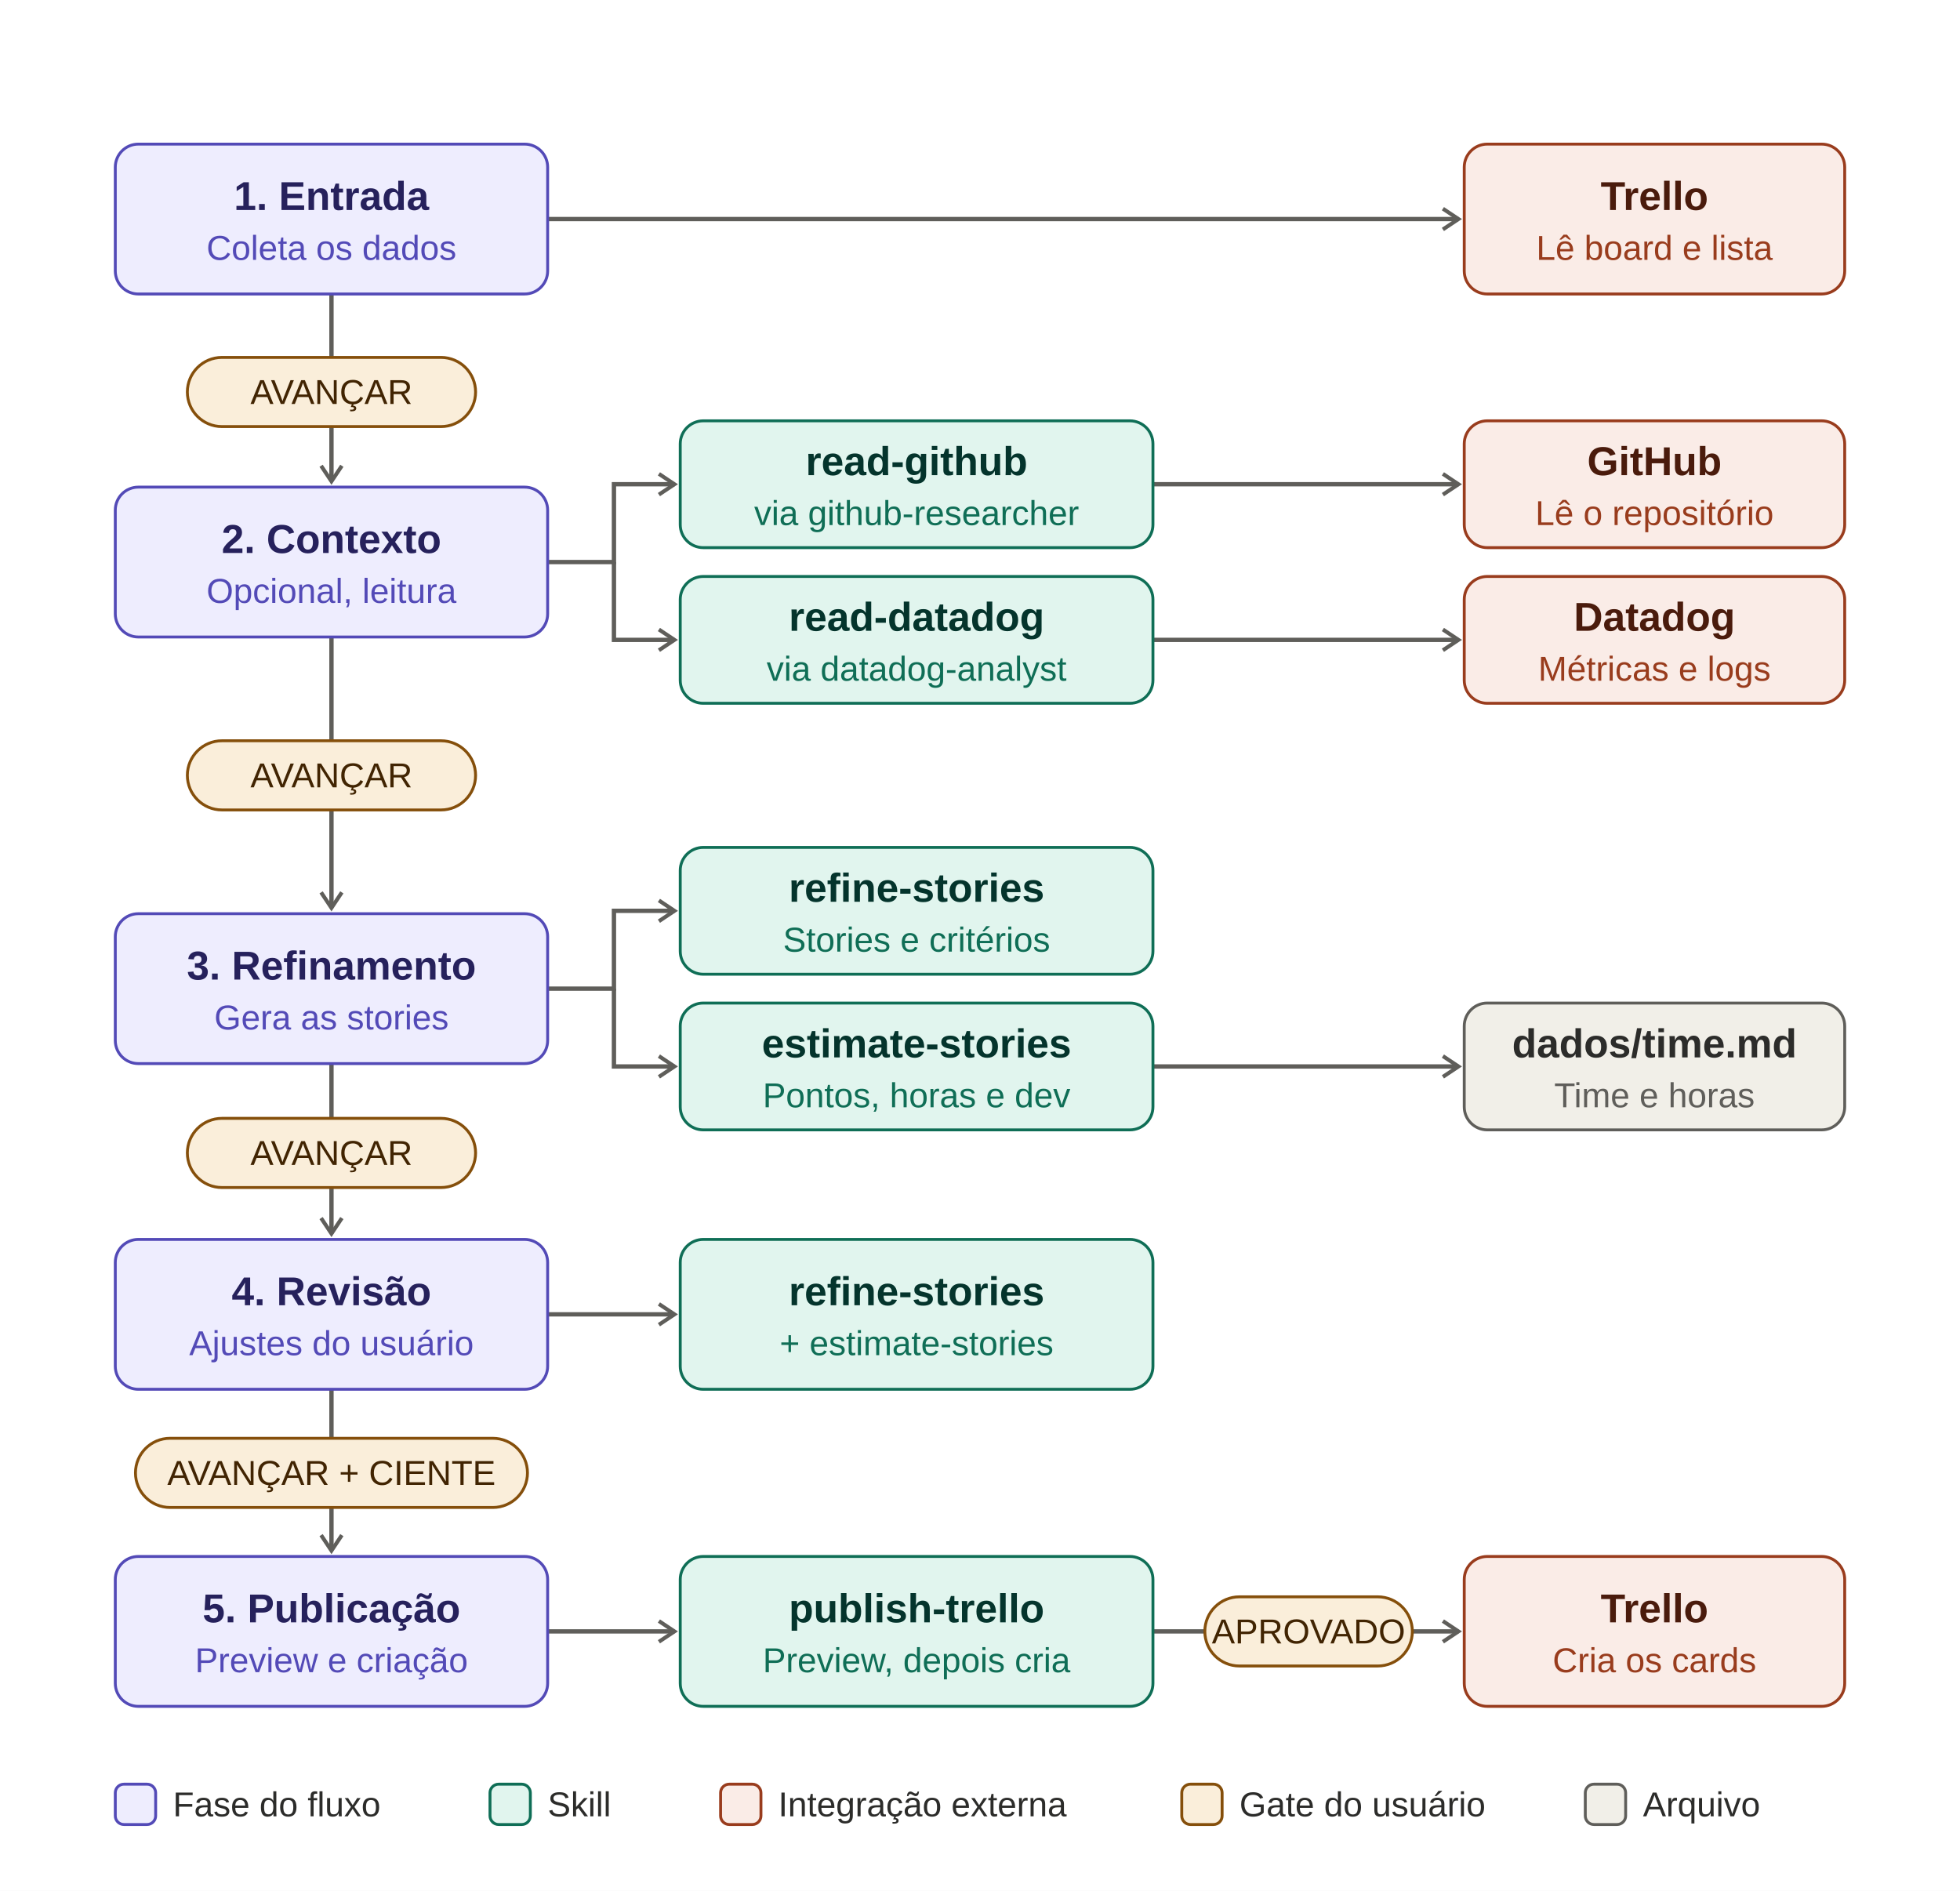
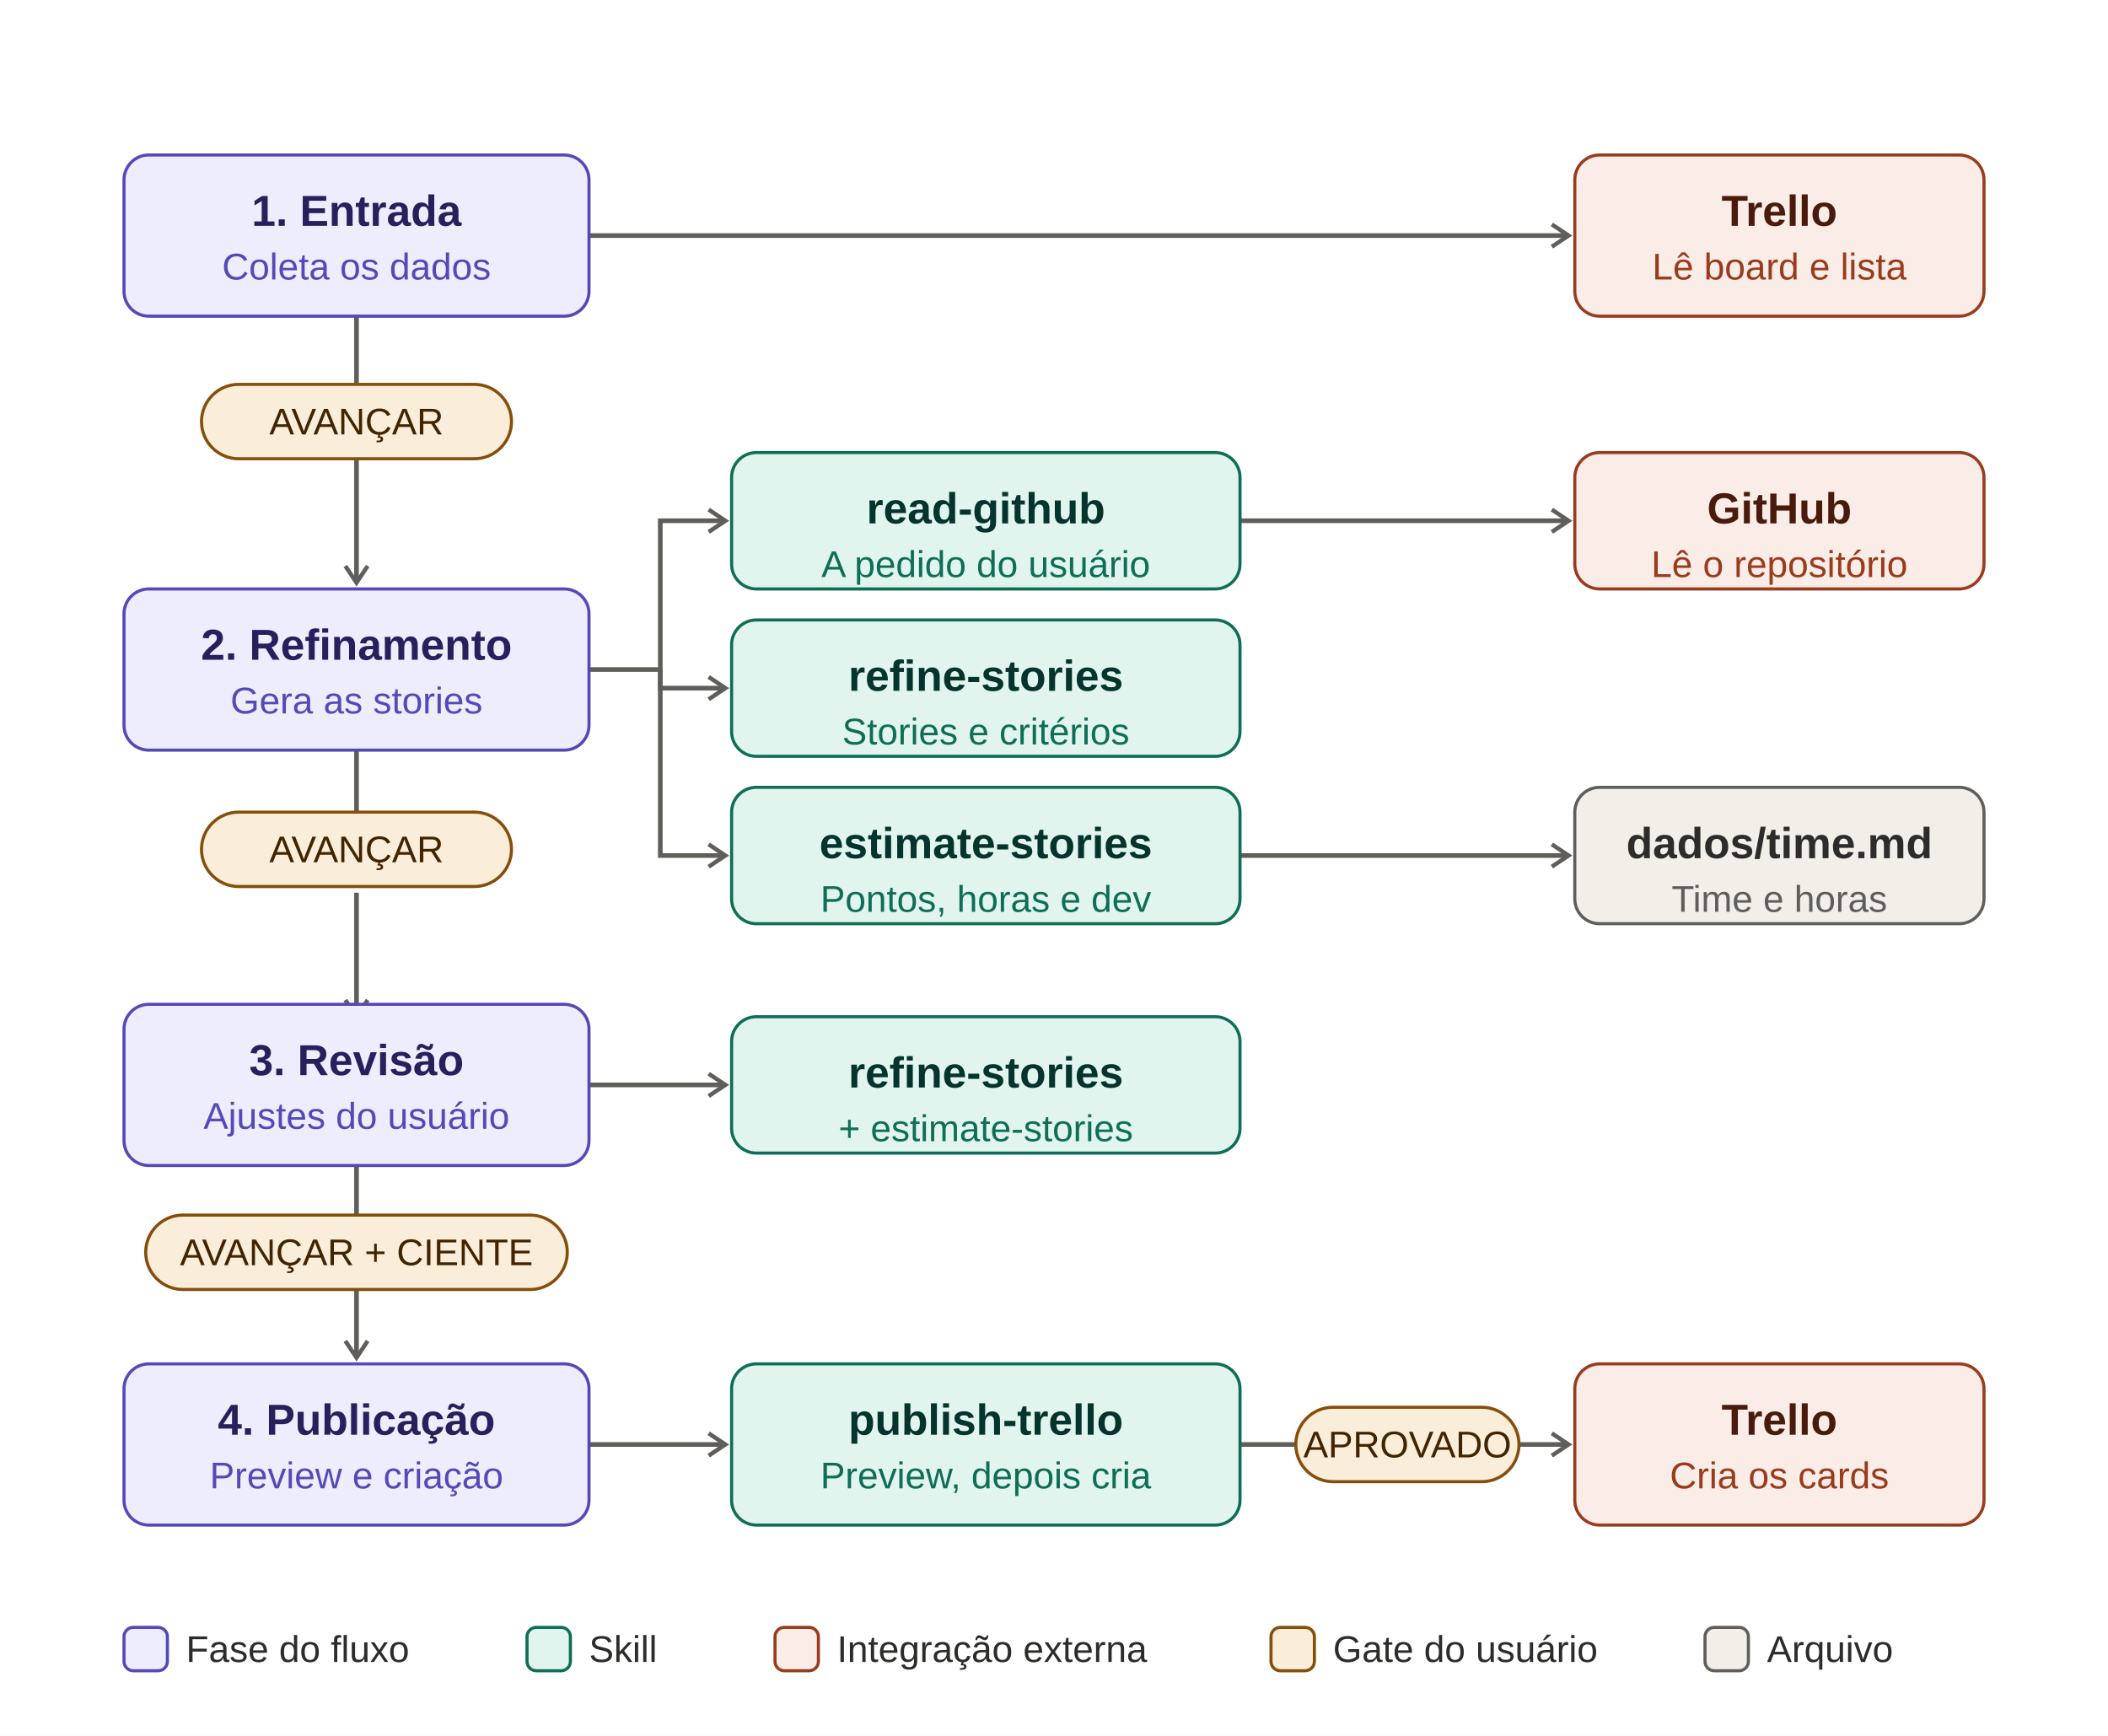
- <svg xmlns="http://www.w3.org/2000/svg" width="680" height="656" viewBox="0 0 680 656" font-family="Arial, sans-serif">
-   <rect width="680" height="656" fill="#ffffff" />
+ <svg xmlns="http://www.w3.org/2000/svg" width="680" height="560" viewBox="0 0 680 560" font-family="Arial, sans-serif">
+   <rect width="680" height="560" fill="#ffffff" />
  <defs>
    <marker id="a" viewBox="0 0 10 10" refX="8" refY="5" markerWidth="6" markerHeight="6" orient="auto">
      <path d="M2 1L8 5L2 9" fill="none" stroke="#5F5E5A" stroke-width="1.5" />
    </marker>
  </defs>
  <line x1="115" y1="102" x2="115" y2="124" stroke="#5F5E5A" stroke-width="1.5" />
-   <line x1="115" y1="148" x2="115" y2="167" stroke="#5F5E5A" stroke-width="1.5" marker-end="url(#a)" />
-   <line x1="115" y1="221" x2="115" y2="257" stroke="#5F5E5A" stroke-width="1.5" />
-   <line x1="115" y1="281" x2="115" y2="315" stroke="#5F5E5A" stroke-width="1.5" marker-end="url(#a)" />
-   <line x1="115" y1="369" x2="115" y2="388" stroke="#5F5E5A" stroke-width="1.5" />
-   <line x1="115" y1="412" x2="115" y2="428" stroke="#5F5E5A" stroke-width="1.5" marker-end="url(#a)" />
-   <line x1="115" y1="482" x2="115" y2="499" stroke="#5F5E5A" stroke-width="1.5" />
-   <line x1="115" y1="523" x2="115" y2="538" stroke="#5F5E5A" stroke-width="1.5" marker-end="url(#a)" />
+   <line x1="115" y1="148" x2="115" y2="188" stroke="#5F5E5A" stroke-width="1.5" marker-end="url(#a)" />
+   <line x1="115" y1="242" x2="115" y2="264" stroke="#5F5E5A" stroke-width="1.5" />
+   <line x1="115" y1="288" x2="115" y2="328" stroke="#5F5E5A" stroke-width="1.5" marker-end="url(#a)" />
+   <line x1="115" y1="376" x2="115" y2="392" stroke="#5F5E5A" stroke-width="1.5" />
+   <line x1="115" y1="416" x2="115" y2="438" stroke="#5F5E5A" stroke-width="1.5" marker-end="url(#a)" />
  <line x1="190" y1="76" x2="506" y2="76" stroke="#5F5E5A" stroke-width="1.5" marker-end="url(#a)" />
-   <path d="M190 195 L213 195 L213 168 L234 168" fill="none" stroke="#5F5E5A" stroke-width="1.5" marker-end="url(#a)" />
-   <path d="M213 195 L213 222 L234 222" fill="none" stroke="#5F5E5A" stroke-width="1.5" marker-end="url(#a)" />
+   <path d="M190 216 L213 216 L213 168 L234 168" fill="none" stroke="#5F5E5A" stroke-width="1.5" marker-end="url(#a)" />
+   <path d="M213 216 L213 222 L234 222" fill="none" stroke="#5F5E5A" stroke-width="1.5" marker-end="url(#a)" />
+   <path d="M213 216 L213 276 L234 276" fill="none" stroke="#5F5E5A" stroke-width="1.5" marker-end="url(#a)" />
  <line x1="400" y1="168" x2="506" y2="168" stroke="#5F5E5A" stroke-width="1.5" marker-end="url(#a)" />
-   <line x1="400" y1="222" x2="506" y2="222" stroke="#5F5E5A" stroke-width="1.5" marker-end="url(#a)" />
-   <path d="M190 343 L213 343 L213 316 L234 316" fill="none" stroke="#5F5E5A" stroke-width="1.5" marker-end="url(#a)" />
-   <path d="M213 343 L213 370 L234 370" fill="none" stroke="#5F5E5A" stroke-width="1.5" marker-end="url(#a)" />
-   <line x1="400" y1="370" x2="506" y2="370" stroke="#5F5E5A" stroke-width="1.5" marker-end="url(#a)" />
-   <line x1="190" y1="456" x2="234" y2="456" stroke="#5F5E5A" stroke-width="1.5" marker-end="url(#a)" />
-   <line x1="190" y1="566" x2="234" y2="566" stroke="#5F5E5A" stroke-width="1.5" marker-end="url(#a)" />
-   <line x1="400" y1="566" x2="418" y2="566" stroke="#5F5E5A" stroke-width="1.5" />
-   <line x1="490" y1="566" x2="506" y2="566" stroke="#5F5E5A" stroke-width="1.5" marker-end="url(#a)" />
+   <line x1="400" y1="276" x2="506" y2="276" stroke="#5F5E5A" stroke-width="1.5" marker-end="url(#a)" />
+   <line x1="190" y1="350" x2="234" y2="350" stroke="#5F5E5A" stroke-width="1.5" marker-end="url(#a)" />
+   <line x1="190" y1="466" x2="234" y2="466" stroke="#5F5E5A" stroke-width="1.5" marker-end="url(#a)" />
+   <line x1="400" y1="466" x2="418" y2="466" stroke="#5F5E5A" stroke-width="1.5" />
+   <line x1="490" y1="466" x2="506" y2="466" stroke="#5F5E5A" stroke-width="1.5" marker-end="url(#a)" />
  <rect x="40" y="50" width="150" height="52" rx="8" fill="#EEEDFE" stroke="#534AB7" stroke-width="1" />
-   <text x="115.0" y="68.0" text-anchor="middle" dominant-baseline="central" font-size="14" font-weight="bold" fill="#26215C">1. Entrada</text>
-   <text x="115.0" y="86.0" text-anchor="middle" dominant-baseline="central" font-size="12" fill="#534AB7">Coleta os dados</text>
-   <rect x="40" y="169" width="150" height="52" rx="8" fill="#EEEDFE" stroke="#534AB7" stroke-width="1" />
-   <text x="115.0" y="187.0" text-anchor="middle" dominant-baseline="central" font-size="14" font-weight="bold" fill="#26215C">2. Contexto</text>
-   <text x="115.0" y="205.0" text-anchor="middle" dominant-baseline="central" font-size="12" fill="#534AB7">Opcional, leitura</text>
-   <rect x="40" y="317" width="150" height="52" rx="8" fill="#EEEDFE" stroke="#534AB7" stroke-width="1" />
-   <text x="115.0" y="335.0" text-anchor="middle" dominant-baseline="central" font-size="14" font-weight="bold" fill="#26215C">3. Refinamento</text>
-   <text x="115.0" y="353.0" text-anchor="middle" dominant-baseline="central" font-size="12" fill="#534AB7">Gera as stories</text>
-   <rect x="40" y="430" width="150" height="52" rx="8" fill="#EEEDFE" stroke="#534AB7" stroke-width="1" />
-   <text x="115.0" y="448.0" text-anchor="middle" dominant-baseline="central" font-size="14" font-weight="bold" fill="#26215C">4. Revisão</text>
-   <text x="115.0" y="466.0" text-anchor="middle" dominant-baseline="central" font-size="12" fill="#534AB7">Ajustes do usuário</text>
-   <rect x="40" y="540" width="150" height="52" rx="8" fill="#EEEDFE" stroke="#534AB7" stroke-width="1" />
-   <text x="115.0" y="558.0" text-anchor="middle" dominant-baseline="central" font-size="14" font-weight="bold" fill="#26215C">5. Publicação</text>
-   <text x="115.0" y="576.0" text-anchor="middle" dominant-baseline="central" font-size="12" fill="#534AB7">Preview e criação</text>
+   <text x="115.0" y="68" text-anchor="middle" dominant-baseline="central" font-size="14" font-weight="bold" fill="#26215C">1. Entrada</text>
+   <text x="115.0" y="86" text-anchor="middle" dominant-baseline="central" font-size="12" fill="#534AB7">Coleta os dados</text>
+   <rect x="40" y="190" width="150" height="52" rx="8" fill="#EEEDFE" stroke="#534AB7" stroke-width="1" />
+   <text x="115.0" y="208" text-anchor="middle" dominant-baseline="central" font-size="14" font-weight="bold" fill="#26215C">2. Refinamento</text>
+   <text x="115.0" y="226" text-anchor="middle" dominant-baseline="central" font-size="12" fill="#534AB7">Gera as stories</text>
+   <rect x="40" y="324" width="150" height="52" rx="8" fill="#EEEDFE" stroke="#534AB7" stroke-width="1" />
+   <text x="115.0" y="342" text-anchor="middle" dominant-baseline="central" font-size="14" font-weight="bold" fill="#26215C">3. Revisão</text>
+   <text x="115.0" y="360" text-anchor="middle" dominant-baseline="central" font-size="12" fill="#534AB7">Ajustes do usuário</text>
+   <rect x="40" y="440" width="150" height="52" rx="8" fill="#EEEDFE" stroke="#534AB7" stroke-width="1" />
+   <text x="115.0" y="458" text-anchor="middle" dominant-baseline="central" font-size="14" font-weight="bold" fill="#26215C">4. Publicação</text>
+   <text x="115.0" y="476" text-anchor="middle" dominant-baseline="central" font-size="12" fill="#534AB7">Preview e criação</text>
  <rect x="65" y="124" width="100" height="24" rx="12" fill="#FAEEDA" stroke="#854F0B" stroke-width="1" />
-   <text x="115.0" y="136.0" text-anchor="middle" dominant-baseline="central" font-size="12" fill="#412402">AVANÇAR</text>
-   <rect x="65" y="257" width="100" height="24" rx="12" fill="#FAEEDA" stroke="#854F0B" stroke-width="1" />
-   <text x="115.0" y="269.0" text-anchor="middle" dominant-baseline="central" font-size="12" fill="#412402">AVANÇAR</text>
-   <rect x="65" y="388" width="100" height="24" rx="12" fill="#FAEEDA" stroke="#854F0B" stroke-width="1" />
-   <text x="115.0" y="400.0" text-anchor="middle" dominant-baseline="central" font-size="12" fill="#412402">AVANÇAR</text>
-   <rect x="47" y="499" width="136" height="24" rx="12" fill="#FAEEDA" stroke="#854F0B" stroke-width="1" />
-   <text x="115.0" y="511.0" text-anchor="middle" dominant-baseline="central" font-size="12" fill="#412402">AVANÇAR + CIENTE</text>
-   <rect x="418" y="554" width="72" height="24" rx="12" fill="#FAEEDA" stroke="#854F0B" stroke-width="1" />
-   <text x="454.0" y="566.0" text-anchor="middle" dominant-baseline="central" font-size="12" fill="#412402">APROVADO</text>
+   <text x="115.0" y="136" text-anchor="middle" dominant-baseline="central" font-size="12" fill="#412402">AVANÇAR</text>
+   <rect x="65" y="262" width="100" height="24" rx="12" fill="#FAEEDA" stroke="#854F0B" stroke-width="1" />
+   <text x="115.0" y="274" text-anchor="middle" dominant-baseline="central" font-size="12" fill="#412402">AVANÇAR</text>
+   <rect x="47" y="392" width="136" height="24" rx="12" fill="#FAEEDA" stroke="#854F0B" stroke-width="1" />
+   <text x="115.0" y="404" text-anchor="middle" dominant-baseline="central" font-size="12" fill="#412402">AVANÇAR + CIENTE</text>
+   <rect x="418" y="454" width="72" height="24" rx="12" fill="#FAEEDA" stroke="#854F0B" stroke-width="1" />
+   <text x="454.0" y="466" text-anchor="middle" dominant-baseline="central" font-size="12" fill="#412402">APROVADO</text>
  <rect x="236" y="146" width="164" height="44" rx="8" fill="#E1F5EE" stroke="#0F6E56" stroke-width="1" />
-   <text x="318.0" y="160.0" text-anchor="middle" dominant-baseline="central" font-size="14" font-weight="bold" fill="#04342C">read-github</text>
-   <text x="318.0" y="178.0" text-anchor="middle" dominant-baseline="central" font-size="12" fill="#0F6E56">via github-researcher</text>
+   <text x="318.0" y="164" text-anchor="middle" dominant-baseline="central" font-size="14" font-weight="bold" fill="#04342C">read-github</text>
+   <text x="318.0" y="182" text-anchor="middle" dominant-baseline="central" font-size="12" fill="#0F6E56">A pedido do usuário</text>
  <rect x="236" y="200" width="164" height="44" rx="8" fill="#E1F5EE" stroke="#0F6E56" stroke-width="1" />
-   <text x="318.0" y="214.0" text-anchor="middle" dominant-baseline="central" font-size="14" font-weight="bold" fill="#04342C">read-datadog</text>
-   <text x="318.0" y="232.0" text-anchor="middle" dominant-baseline="central" font-size="12" fill="#0F6E56">via datadog-analyst</text>
-   <rect x="236" y="294" width="164" height="44" rx="8" fill="#E1F5EE" stroke="#0F6E56" stroke-width="1" />
-   <text x="318.0" y="308.0" text-anchor="middle" dominant-baseline="central" font-size="14" font-weight="bold" fill="#04342C">refine-stories</text>
-   <text x="318.0" y="326.0" text-anchor="middle" dominant-baseline="central" font-size="12" fill="#0F6E56">Stories e critérios</text>
-   <rect x="236" y="348" width="164" height="44" rx="8" fill="#E1F5EE" stroke="#0F6E56" stroke-width="1" />
-   <text x="318.0" y="362.0" text-anchor="middle" dominant-baseline="central" font-size="14" font-weight="bold" fill="#04342C">estimate-stories</text>
-   <text x="318.0" y="380.0" text-anchor="middle" dominant-baseline="central" font-size="12" fill="#0F6E56">Pontos, horas e dev</text>
-   <rect x="236" y="430" width="164" height="52" rx="8" fill="#E1F5EE" stroke="#0F6E56" stroke-width="1" />
-   <text x="318.0" y="448.0" text-anchor="middle" dominant-baseline="central" font-size="14" font-weight="bold" fill="#04342C">refine-stories</text>
-   <text x="318.0" y="466.0" text-anchor="middle" dominant-baseline="central" font-size="12" fill="#0F6E56">+ estimate-stories</text>
-   <rect x="236" y="540" width="164" height="52" rx="8" fill="#E1F5EE" stroke="#0F6E56" stroke-width="1" />
-   <text x="318.0" y="558.0" text-anchor="middle" dominant-baseline="central" font-size="14" font-weight="bold" fill="#04342C">publish-trello</text>
-   <text x="318.0" y="576.0" text-anchor="middle" dominant-baseline="central" font-size="12" fill="#0F6E56">Preview, depois cria</text>
+   <text x="318.0" y="218" text-anchor="middle" dominant-baseline="central" font-size="14" font-weight="bold" fill="#04342C">refine-stories</text>
+   <text x="318.0" y="236" text-anchor="middle" dominant-baseline="central" font-size="12" fill="#0F6E56">Stories e critérios</text>
+   <rect x="236" y="254" width="164" height="44" rx="8" fill="#E1F5EE" stroke="#0F6E56" stroke-width="1" />
+   <text x="318.0" y="272" text-anchor="middle" dominant-baseline="central" font-size="14" font-weight="bold" fill="#04342C">estimate-stories</text>
+   <text x="318.0" y="290" text-anchor="middle" dominant-baseline="central" font-size="12" fill="#0F6E56">Pontos, horas e dev</text>
+   <rect x="236" y="328" width="164" height="44" rx="8" fill="#E1F5EE" stroke="#0F6E56" stroke-width="1" />
+   <text x="318.0" y="346" text-anchor="middle" dominant-baseline="central" font-size="14" font-weight="bold" fill="#04342C">refine-stories</text>
+   <text x="318.0" y="364" text-anchor="middle" dominant-baseline="central" font-size="12" fill="#0F6E56">+ estimate-stories</text>
+   <rect x="236" y="440" width="164" height="52" rx="8" fill="#E1F5EE" stroke="#0F6E56" stroke-width="1" />
+   <text x="318.0" y="458" text-anchor="middle" dominant-baseline="central" font-size="14" font-weight="bold" fill="#04342C">publish-trello</text>
+   <text x="318.0" y="476" text-anchor="middle" dominant-baseline="central" font-size="12" fill="#0F6E56">Preview, depois cria</text>
  <rect x="508" y="50" width="132" height="52" rx="8" fill="#FAECE7" stroke="#993C1D" stroke-width="1" />
-   <text x="574.0" y="68.0" text-anchor="middle" dominant-baseline="central" font-size="14" font-weight="bold" fill="#4A1B0C">Trello</text>
-   <text x="574.0" y="86.0" text-anchor="middle" dominant-baseline="central" font-size="12" fill="#993C1D">Lê board e lista</text>
+   <text x="574.0" y="68" text-anchor="middle" dominant-baseline="central" font-size="14" font-weight="bold" fill="#4A1B0C">Trello</text>
+   <text x="574.0" y="86" text-anchor="middle" dominant-baseline="central" font-size="12" fill="#993C1D">Lê board e lista</text>
  <rect x="508" y="146" width="132" height="44" rx="8" fill="#FAECE7" stroke="#993C1D" stroke-width="1" />
-   <text x="574.0" y="160.0" text-anchor="middle" dominant-baseline="central" font-size="14" font-weight="bold" fill="#4A1B0C">GitHub</text>
-   <text x="574.0" y="178.0" text-anchor="middle" dominant-baseline="central" font-size="12" fill="#993C1D">Lê o repositório</text>
-   <rect x="508" y="200" width="132" height="44" rx="8" fill="#FAECE7" stroke="#993C1D" stroke-width="1" />
-   <text x="574.0" y="214.0" text-anchor="middle" dominant-baseline="central" font-size="14" font-weight="bold" fill="#4A1B0C">Datadog</text>
-   <text x="574.0" y="232.0" text-anchor="middle" dominant-baseline="central" font-size="12" fill="#993C1D">Métricas e logs</text>
-   <rect x="508" y="540" width="132" height="52" rx="8" fill="#FAECE7" stroke="#993C1D" stroke-width="1" />
-   <text x="574.0" y="558.0" text-anchor="middle" dominant-baseline="central" font-size="14" font-weight="bold" fill="#4A1B0C">Trello</text>
-   <text x="574.0" y="576.0" text-anchor="middle" dominant-baseline="central" font-size="12" fill="#993C1D">Cria os cards</text>
-   <rect x="508" y="348" width="132" height="44" rx="8" fill="#F1EFE8" stroke="#5F5E5A" stroke-width="1" />
-   <text x="574.0" y="362.0" text-anchor="middle" dominant-baseline="central" font-size="14" font-weight="bold" fill="#2C2C2A">dados/time.md</text>
-   <text x="574.0" y="380.0" text-anchor="middle" dominant-baseline="central" font-size="12" fill="#5F5E5A">Time e horas</text>
-   <rect x="40" y="619" width="14" height="14" rx="3" fill="#EEEDFE" stroke="#534AB7" />
-   <text x="60" y="626" dominant-baseline="central" font-size="12" fill="#2C2C2A">Fase do fluxo</text>
-   <rect x="170" y="619" width="14" height="14" rx="3" fill="#E1F5EE" stroke="#0F6E56" />
-   <text x="190" y="626" dominant-baseline="central" font-size="12" fill="#2C2C2A">Skill</text>
-   <rect x="250" y="619" width="14" height="14" rx="3" fill="#FAECE7" stroke="#993C1D" />
-   <text x="270" y="626" dominant-baseline="central" font-size="12" fill="#2C2C2A">Integração externa</text>
-   <rect x="410" y="619" width="14" height="14" rx="3" fill="#FAEEDA" stroke="#854F0B" />
-   <text x="430" y="626" dominant-baseline="central" font-size="12" fill="#2C2C2A">Gate do usuário</text>
-   <rect x="550" y="619" width="14" height="14" rx="3" fill="#F1EFE8" stroke="#5F5E5A" />
-   <text x="570" y="626" dominant-baseline="central" font-size="12" fill="#2C2C2A">Arquivo</text>
+   <text x="574.0" y="164" text-anchor="middle" dominant-baseline="central" font-size="14" font-weight="bold" fill="#4A1B0C">GitHub</text>
+   <text x="574.0" y="182" text-anchor="middle" dominant-baseline="central" font-size="12" fill="#993C1D">Lê o repositório</text>
+   <rect x="508" y="440" width="132" height="52" rx="8" fill="#FAECE7" stroke="#993C1D" stroke-width="1" />
+   <text x="574.0" y="458" text-anchor="middle" dominant-baseline="central" font-size="14" font-weight="bold" fill="#4A1B0C">Trello</text>
+   <text x="574.0" y="476" text-anchor="middle" dominant-baseline="central" font-size="12" fill="#993C1D">Cria os cards</text>
+   <rect x="508" y="254" width="132" height="44" rx="8" fill="#F1EFE8" stroke="#5F5E5A" stroke-width="1" />
+   <text x="574.0" y="272" text-anchor="middle" dominant-baseline="central" font-size="14" font-weight="bold" fill="#2C2C2A">dados/time.md</text>
+   <text x="574.0" y="290" text-anchor="middle" dominant-baseline="central" font-size="12" fill="#5F5E5A">Time e horas</text>
+   <rect x="40" y="525" width="14" height="14" rx="3" fill="#EEEDFE" stroke="#534AB7" />
+   <text x="60" y="532" dominant-baseline="central" font-size="12" fill="#2C2C2A">Fase do fluxo</text>
+   <rect x="170" y="525" width="14" height="14" rx="3" fill="#E1F5EE" stroke="#0F6E56" />
+   <text x="190" y="532" dominant-baseline="central" font-size="12" fill="#2C2C2A">Skill</text>
+   <rect x="250" y="525" width="14" height="14" rx="3" fill="#FAECE7" stroke="#993C1D" />
+   <text x="270" y="532" dominant-baseline="central" font-size="12" fill="#2C2C2A">Integração externa</text>
+   <rect x="410" y="525" width="14" height="14" rx="3" fill="#FAEEDA" stroke="#854F0B" />
+   <text x="430" y="532" dominant-baseline="central" font-size="12" fill="#2C2C2A">Gate do usuário</text>
+   <rect x="550" y="525" width="14" height="14" rx="3" fill="#F1EFE8" stroke="#5F5E5A" />
+   <text x="570" y="532" dominant-baseline="central" font-size="12" fill="#2C2C2A">Arquivo</text>
</svg>
